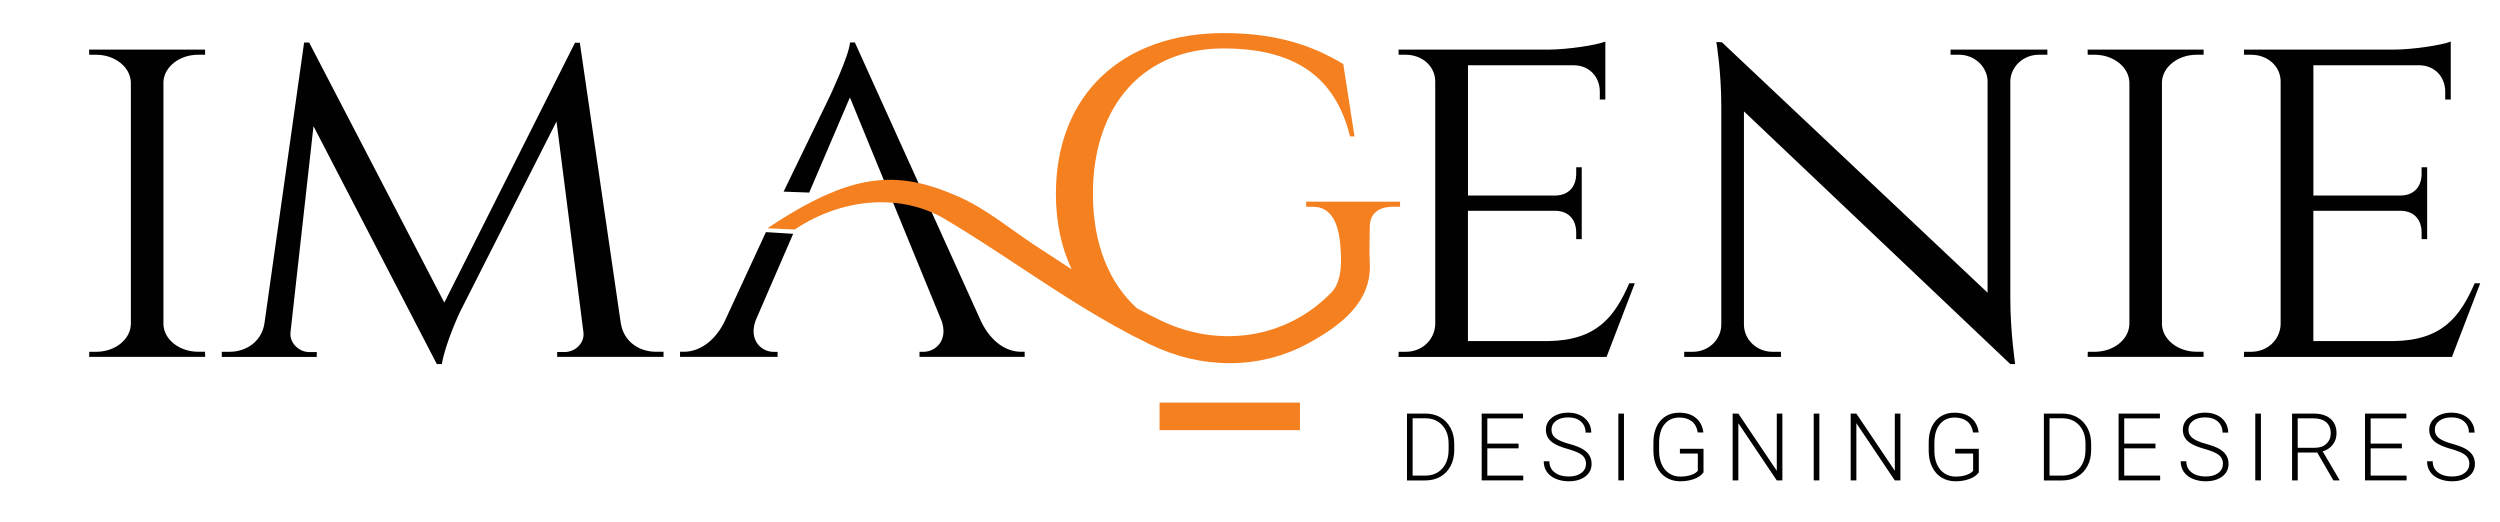
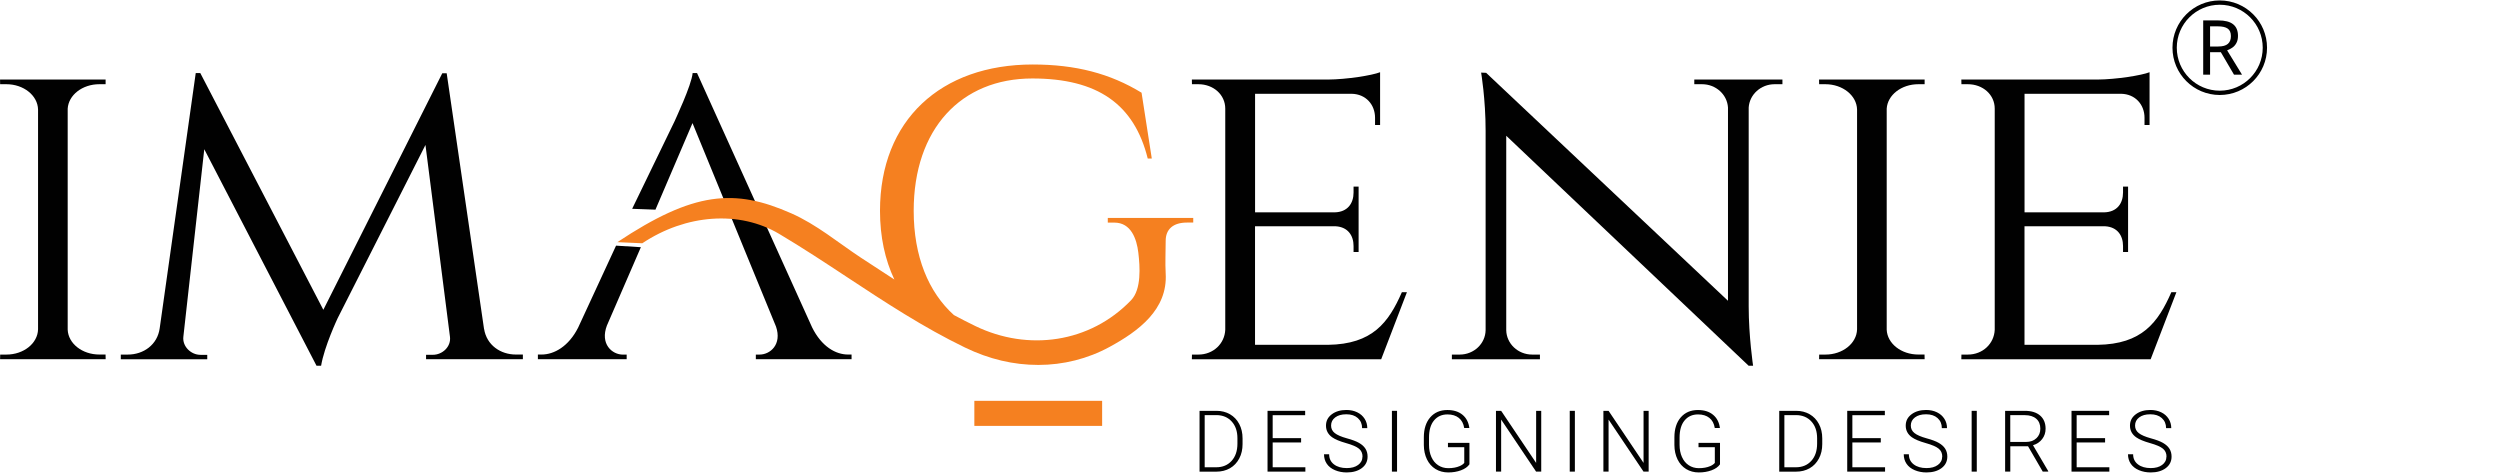
- <svg xmlns="http://www.w3.org/2000/svg" id="Layer_1" version="1.1" viewBox="0 0 527.44 110.1">
+ <svg xmlns="http://www.w3.org/2000/svg" id="Layer_1" version="1.1" viewBox="0 0 579.49 109.51">
  <defs>
    <style>
      .st0 {
-         fill: #f58020;
+         font-family: SansSerifCollection, 'Sans Serif Collection';
+         font-size: 17.62px;
      }

      .st1 {
+         fill: none;
+         stroke: #000;
+         stroke-miterlimit: 10;
+       }
+ 
+       .st2 {
        fill: #010101;
+       }
+ 
+       .st3 {
+         fill: #f58020;
      }
    </style>
  </defs>
-   <path class="st1" d="M440.45,75.3l.02-1.08h1.44c4.02,0,7.26-2.61,7.34-5.85V17.41c-.08-3.24-3.33-5.86-7.35-5.86h-1.44l-.02-1.08h24.47v1.08h-1.46c-3.93,0-7.14,2.51-7.33,5.67v51.23c.13,3.2,3.36,5.76,7.33,5.76h1.44l.02,1.08h-24.48,0Z" />
-   <path class="st1" d="M18.81,75.3l.02-1.08h1.44c4.02,0,7.26-2.61,7.34-5.85V17.41c-.08-3.24-3.33-5.86-7.35-5.86h-1.44l-.02-1.08h24.47v1.08h-1.46c-3.93,0-7.14,2.51-7.33,5.67v51.23c.13,3.2,3.36,5.76,7.34,5.76h1.44l.02,1.08h-24.49Z" />
-   <path class="st1" d="M131,68.29c.61,3.74,3.8,5.92,7.37,5.92h1.62v1.08h-22.44v-1.02h1.58c2.19,0,4.25-1.85,3.96-4.18l-5.68-44.46-20.35,40.15s-3.1,6.56-3.84,11.03h-1.06l-26.02-50.19-4.85,43.48c-.25,2.24,1.77,4.18,3.96,4.18h1.58v1.02h-20.04v-1.08h1.62c3.63,0,6.88-2.26,7.4-6.12l8.35-59.13h1.06l28.52,54.87,27.57-54.83h1.02s8.66,59.29,8.66,59.29Z" />
-   <path class="st1" d="M159.49,67.44l7.85-18.11-5.75-.36-8.79,19c-2.22,4.4-5.6,6.24-8.47,6.24h-.86v1.08h20.58v-1.06h-.86c-2.53,0-5.36-2.46-3.71-6.78h0ZM215.37,74.21c-2.89,0-6.14-1.85-8.34-6.3l-26.67-58.95h-1.02c-.23,2.81-4.16,11.06-4.16,11.13l-9.86,20.34,5.4.2,8.59-20.07,10.89,26.54,1.24,3.03,1.33,3.24h0l5.9,14.37c1.41,4.14-1.35,6.48-3.82,6.48h-.86v1.07h22.19v-1.08h-.82Z" />
-   <path class="st1" d="M338.95,75.3h-43.89l.02-1.08h1.48c3.49,0,6.1-2.55,6.24-5.74V17.21c0-3.22-2.73-5.66-6.24-5.66h-1.48l-.02-1.08h31.56c4.34-.03,10.19-.96,12.07-1.7v12.23h-1.17v-1.68c0-3.03-2.13-5.49-5.41-5.55h-22.4v27.48h18.45c3-.06,4.38-2.09,4.38-4.59v-1.37h1.17s0,15.16,0,15.16h-1.17v-1.39c0-2.42-1.3-4.41-4.13-4.58h-18.71v27.48h16.89c10.38-.14,14.08-5.2,17.15-12.2h1.17l-5.95,15.5h-.01Z" />
-   <path class="st1" d="M431.95,10.47v1.08h-1.81c-3.2,0-5.82,2.39-6.01,5.41v46.07c0,6.96,1.02,13.78,1.02,13.78h-1.03l-56.19-53.31v45.07c.06,3.13,2.73,5.65,6.01,5.65h1.8v1.08s-20.41,0-20.41,0v-1.08h1.81c3.29,0,5.95-2.52,6.01-5.65V22.36c0-7.37-1.04-13.5-1.04-13.5l1.16.05,56.06,52.84V16.95c-.19-3.01-2.81-5.4-6.01-5.4h-1.8v-1.08s20.39,0,20.39,0h.01Z" />
-   <path class="st1" d="M517.31,75.3h-43.89l.02-1.08h1.48c3.49,0,6.1-2.55,6.24-5.74V17.21c0-3.22-2.73-5.66-6.24-5.66h-1.48l-.02-1.08h31.56c4.34-.03,10.19-.96,12.07-1.7v12.23h-1.17v-1.68c0-3.03-2.13-5.49-5.41-5.55h-22.4v27.48h18.45c3-.06,4.38-2.09,4.38-4.59v-1.37h1.17s0,15.16,0,15.16h-1.17v-1.39c0-2.42-1.3-4.41-4.13-4.58h-18.71v27.48h16.89c10.38-.14,14.08-5.2,17.15-12.2h1.17l-5.95,15.5h-.01Z" />
-   <rect class="st0" x="244.64" y="84.94" width="29.62" height="5.81" />
-   <path class="st0" d="M295.38,42.54v1.08h-1.47c-3.16,0-4.94,1.52-4.92,4.28,0,2.49-.14,5.03,0,7.5.5,8.39-6.3,13.39-13,17.04-5.05,2.76-10.76,4.18-16.51,4.18s-11.37-1.31-17-4.03c-9.66-4.67-18.61-10.56-27.27-16.27-5.11-3.37-10.4-6.86-15.8-10.07-9.24-5.5-21.64-4.57-31.74,2.17l-5.78-.26c17.71-11.76,27.16-12.5,40.34-6.67,5.86,2.59,10.85,6.79,16.01,10.2,2.66,1.75,5.25,3.45,7.86,5.13-2.17-4.58-3.33-9.91-3.33-15.92,0-21.03,14.11-33.92,35.41-33.92,9.95,0,17.93,2.09,25.22,6.54l2.37,15.26h-.94c-3.14-12.62-11.64-18.56-26.75-18.56-16.5,0-27.5,11.66-27.5,30.69,0,10.53,3.42,18.84,9.32,24.15,1.64.88,3.28,1.73,4.98,2.55,12.25,5.92,26.57,3.91,36.09-5.99,2.44-2.55,2.06-7.79,1.68-11.03-.38-3.22-1.71-6.96-5.54-6.96h-1.54v-1.08h19.81Z" />
+   <path class="st2" d="M421.66,83.27l.02-1.08h1.44c4.02,0,7.26-2.61,7.34-5.85V25.38c-.08-3.24-3.33-5.86-7.35-5.86h-1.44l-.02-1.08h24.47v1.08h-1.46c-3.93,0-7.14,2.51-7.33,5.67v51.23c.13,3.2,3.36,5.76,7.33,5.76h1.44l.02,1.08h-24.48.02Z" />
+   <path class="st2" d="M.02,83.27l.02-1.08h1.44c4.02,0,7.26-2.61,7.34-5.85V25.38c-.08-3.24-3.33-5.86-7.35-5.86H.03l-.02-1.08h24.47v1.08h-1.46c-3.93,0-7.14,2.51-7.33,5.67v51.23c.13,3.2,3.36,5.76,7.34,5.76h1.44l.02,1.08H0h.02Z" />
+   <path class="st2" d="M112.21,76.26c.61,3.74,3.8,5.92,7.37,5.92h1.62v1.08h-22.44v-1.02h1.58c2.19,0,4.25-1.85,3.96-4.18l-5.68-44.46-20.35,40.15s-3.1,6.56-3.84,11.03h-1.06l-26.02-50.19-4.85,43.48c-.25,2.24,1.77,4.18,3.96,4.18h1.58v1.02h-20.04v-1.08h1.62c3.63,0,6.88-2.26,7.4-6.12l8.35-59.13h1.06l28.52,54.87,27.57-54.83h1.02l8.66,59.29h0Z" />
+   <path class="st2" d="M140.7,75.41l7.85-18.11-5.75-.36-8.79,19c-2.22,4.4-5.6,6.24-8.47,6.24h-.86v1.08h20.58v-1.06h-.86c-2.53,0-5.36-2.46-3.71-6.78h0ZM196.58,82.18c-2.89,0-6.14-1.85-8.34-6.3l-26.67-58.95h-1.02c-.23,2.81-4.16,11.06-4.16,11.13l-9.86,20.34,5.4.2,8.59-20.07,10.89,26.54,1.24,3.03,1.33,3.24h0l5.9,14.37c1.41,4.14-1.35,6.48-3.82,6.48h-.86v1.07h22.19v-1.08h-.82.01Z" />
+   <path class="st2" d="M320.16,83.27h-43.89l.02-1.08h1.48c3.49,0,6.1-2.55,6.24-5.74V25.18c0-3.22-2.73-5.66-6.24-5.66h-1.48l-.02-1.08h31.56c4.34-.03,10.19-.96,12.07-1.7v12.23h-1.17v-1.68c0-3.03-2.13-5.49-5.41-5.55h-22.4v27.48h18.45c3-.06,4.38-2.09,4.38-4.59v-1.37h1.17v15.16h-1.17v-1.39c0-2.42-1.3-4.41-4.13-4.58h-18.71v27.48h16.89c10.38-.14,14.08-5.2,17.15-12.2h1.17l-5.95,15.5h-.01v.04Z" />
+   <path class="st2" d="M413.16,18.44v1.08h-1.81c-3.2,0-5.82,2.39-6.01,5.41v46.07c0,6.96,1.02,13.78,1.02,13.78h-1.03l-56.19-53.31v45.07c.06,3.13,2.73,5.65,6.01,5.65h1.8v1.08h-20.41v-1.08h1.81c3.29,0,5.95-2.52,6.01-5.65V30.33c0-7.37-1.04-13.5-1.04-13.5l1.16.05,56.06,52.84V24.92c-.19-3.01-2.81-5.4-6.01-5.4h-1.8v-1.08h20.43Z" />
+   <path class="st2" d="M498.52,83.27h-43.89l.02-1.08h1.48c3.49,0,6.1-2.55,6.24-5.74V25.18c0-3.22-2.73-5.66-6.24-5.66h-1.48l-.02-1.08h31.56c4.34-.03,10.19-.96,12.07-1.7v12.23h-1.17v-1.68c0-3.03-2.13-5.49-5.41-5.55h-22.4v27.48h18.45c3-.06,4.38-2.09,4.38-4.59v-1.37h1.17v15.16h-1.17v-1.39c0-2.42-1.3-4.41-4.13-4.58h-18.71v27.48h16.89c10.38-.14,14.08-5.2,17.15-12.2h1.17l-5.95,15.5h-.01v.04Z" />
+   <rect class="st3" x="225.85" y="92.91" width="29.62" height="5.81" />
+   <path class="st3" d="M276.59,50.51v1.08h-1.47c-3.16,0-4.94,1.52-4.92,4.28,0,2.49-.14,5.03,0,7.5.5,8.39-6.3,13.39-13,17.04-5.05,2.76-10.76,4.18-16.51,4.18s-11.37-1.31-17-4.03c-9.66-4.67-18.61-10.56-27.27-16.27-5.11-3.37-10.4-6.86-15.8-10.07-9.24-5.5-21.64-4.57-31.74,2.17l-5.78-.26c17.71-11.76,27.16-12.5,40.34-6.67,5.86,2.59,10.85,6.79,16.01,10.2,2.66,1.75,5.25,3.45,7.86,5.13-2.17-4.58-3.33-9.91-3.33-15.92,0-21.03,14.11-33.92,35.41-33.92,9.95,0,17.93,2.09,25.22,6.54l2.37,15.26h-.94c-3.14-12.62-11.64-18.56-26.75-18.56-16.5,0-27.5,11.66-27.5,30.69,0,10.53,3.42,18.84,9.32,24.15,1.64.88,3.28,1.73,4.98,2.55,12.25,5.92,26.57,3.91,36.09-5.99,2.44-2.55,2.06-7.79,1.68-11.03-.38-3.22-1.71-6.96-5.54-6.96h-1.54v-1.08h19.81Z" />
  <g>
-     <path class="st1" d="M296.84,101.35v-14.09h3.94c1.15,0,2.19.26,3.11.79.92.53,1.63,1.28,2.15,2.26.52.98.77,2.09.77,3.35v1.3c0,1.26-.25,2.38-.77,3.35-.51.97-1.23,1.73-2.15,2.26-.93.53-1.99.79-3.19.79h-3.85,0ZM298.03,88.26v12.08h2.67c1.48,0,2.67-.49,3.57-1.48s1.35-2.32,1.35-4v-1.24c0-1.62-.44-2.92-1.33-3.89-.88-.97-2.05-1.46-3.49-1.48h-2.77Z" />
-     <path class="st1" d="M320.38,94.59h-6.59v5.75h7.58v1.01h-8.77v-14.09h8.72v1.01h-7.53v5.32h6.59v1.01h0Z" />
-     <path class="st1" d="M334.62,97.88c0-.78-.28-1.4-.83-1.85-.55-.46-1.55-.89-3.01-1.3-1.46-.41-2.52-.86-3.2-1.34-.95-.68-1.43-1.58-1.43-2.69s.44-1.95,1.33-2.63c.89-.67,2.02-1.01,3.4-1.01.93,0,1.77.18,2.51.54s1.31.86,1.72,1.51c.41.64.61,1.37.61,2.16h-1.2c0-.96-.33-1.74-.99-2.33s-1.54-.88-2.66-.88-1.93.24-2.58.72c-.64.48-.96,1.11-.96,1.89,0,.72.28,1.3.86,1.75.57.45,1.5.85,2.76,1.2,1.26.34,2.22.7,2.87,1.08.65.37,1.14.81,1.47,1.33.33.52.5,1.13.5,1.83,0,1.11-.44,2-1.33,2.67-.89.67-2.06,1.01-3.51,1.01-.99,0-1.91-.18-2.73-.53-.83-.35-1.46-.85-1.89-1.49-.43-.64-.64-1.37-.64-2.2h1.19c0,.99.37,1.78,1.12,2.35.74.57,1.73.86,2.96.86,1.1,0,1.98-.24,2.64-.73.66-.48,1-1.13,1-1.93h0Z" />
-     <path class="st1" d="M342.62,101.35h-1.19v-14.09h1.19v14.09Z" />
-     <path class="st1" d="M359.39,99.67c-.41.59-1.06,1.04-1.94,1.37-.88.33-1.87.5-2.96.5s-2.08-.26-2.95-.79c-.86-.53-1.52-1.28-1.99-2.24-.47-.97-.71-2.08-.72-3.33v-1.78c0-1.95.5-3.5,1.48-4.63.99-1.13,2.31-1.7,3.98-1.7,1.45,0,2.62.37,3.51,1.11s1.41,1.76,1.58,3.06h-1.19c-.17-1.04-.59-1.82-1.26-2.35-.67-.53-1.54-.8-2.62-.8-1.31,0-2.36.47-3.13,1.41-.77.93-1.15,2.26-1.15,3.96v1.66c0,1.07.18,2.02.55,2.84.37.83.89,1.46,1.57,1.91s1.46.68,2.35.68c1.02,0,1.91-.16,2.64-.48.48-.21.83-.46,1.06-.74v-3.64h-3.78v-1.01h4.98v5.01h0Z" />
-     <path class="st1" d="M376.04,101.35h-1.19l-8.1-12.06v12.06h-1.2v-14.09h1.2l8.11,12.07v-12.07h1.18v14.09h0Z" />
-     <path class="st1" d="M383.84,101.35h-1.19v-14.09h1.19v14.09Z" />
-     <path class="st1" d="M400.94,101.35h-1.19l-8.1-12.06v12.06h-1.2v-14.09h1.2l8.11,12.07v-12.07h1.18v14.09h0Z" />
-     <path class="st1" d="M417.47,99.67c-.41.59-1.06,1.04-1.94,1.37-.88.33-1.87.5-2.96.5s-2.08-.26-2.95-.79c-.86-.53-1.52-1.28-1.99-2.24-.47-.97-.71-2.08-.72-3.33v-1.78c0-1.95.5-3.5,1.48-4.63.99-1.13,2.31-1.7,3.98-1.7,1.45,0,2.62.37,3.51,1.11s1.41,1.76,1.58,3.06h-1.19c-.17-1.04-.59-1.82-1.26-2.35-.67-.53-1.54-.8-2.62-.8-1.31,0-2.36.47-3.13,1.41-.77.93-1.15,2.26-1.15,3.96v1.66c0,1.07.18,2.02.55,2.84.37.83.89,1.46,1.57,1.91.68.45,1.46.68,2.35.68,1.02,0,1.91-.16,2.64-.48.48-.21.83-.46,1.06-.74v-3.64h-3.78v-1.01h4.98v5.01h0Z" />
-     <path class="st1" d="M431.21,101.35v-14.09h3.94c1.15,0,2.19.26,3.11.79.92.53,1.63,1.28,2.15,2.26.52.98.77,2.09.77,3.35v1.3c0,1.26-.25,2.38-.77,3.35-.51.97-1.23,1.73-2.15,2.26-.93.53-1.99.79-3.19.79h-3.85,0ZM432.4,88.26v12.08h2.67c1.48,0,2.67-.49,3.57-1.48.9-.99,1.35-2.32,1.35-4v-1.24c0-1.62-.44-2.92-1.33-3.89-.88-.97-2.05-1.46-3.49-1.48h-2.77Z" />
-     <path class="st1" d="M454.75,94.59h-6.59v5.75h7.58v1.01h-8.77v-14.09h8.72v1.01h-7.53v5.32h6.59v1.01h0Z" />
-     <path class="st1" d="M469,97.88c0-.78-.28-1.4-.83-1.85-.55-.46-1.55-.89-3.01-1.3-1.46-.41-2.52-.86-3.2-1.34-.95-.68-1.43-1.58-1.43-2.69s.44-1.95,1.33-2.63c.89-.67,2.02-1.01,3.4-1.01.93,0,1.77.18,2.51.54s1.31.86,1.72,1.51c.41.64.61,1.37.61,2.16h-1.2c0-.96-.33-1.74-.99-2.33s-1.54-.88-2.66-.88-1.93.24-2.58.72c-.64.48-.96,1.11-.96,1.89,0,.72.28,1.3.86,1.75.57.45,1.5.85,2.76,1.2,1.26.34,2.22.7,2.87,1.08s1.14.81,1.47,1.33c.33.52.5,1.13.5,1.83,0,1.11-.44,2-1.33,2.67-.89.67-2.06,1.01-3.51,1.01-.99,0-1.91-.18-2.73-.53-.83-.35-1.46-.85-1.89-1.49-.43-.64-.64-1.37-.64-2.2h1.19c0,.99.37,1.78,1.12,2.35.74.57,1.73.86,2.96.86,1.1,0,1.98-.24,2.64-.73.66-.48,1-1.13,1-1.93h0Z" />
-     <path class="st1" d="M477,101.35h-1.19v-14.09h1.19v14.09Z" />
-     <path class="st1" d="M488.86,95.47h-4.09v5.88h-1.2v-14.09h4.58c1.5,0,2.68.36,3.53,1.09.84.73,1.27,1.75,1.27,3.06,0,.9-.26,1.7-.79,2.39s-1.24,1.17-2.13,1.43l3.53,6v.12h-1.27l-3.41-5.88h0ZM484.76,94.47h3.65c1,0,1.8-.28,2.41-.86.61-.57.91-1.3.91-2.21,0-.99-.32-1.77-.95-2.31-.63-.55-1.52-.83-2.66-.83h-3.36v6.21h0Z" />
-     <path class="st1" d="M506.74,94.59h-6.59v5.75h7.58v1.01h-8.77v-14.09h8.72v1.01h-7.53v5.32h6.59v1.01h0Z" />
-     <path class="st1" d="M520.98,97.88c0-.78-.28-1.4-.83-1.85-.55-.46-1.55-.89-3.01-1.3-1.46-.41-2.52-.86-3.2-1.34-.95-.68-1.43-1.58-1.43-2.69s.44-1.95,1.33-2.63c.89-.67,2.02-1.01,3.4-1.01.93,0,1.77.18,2.51.54s1.31.86,1.72,1.51c.41.64.61,1.37.61,2.16h-1.2c0-.96-.33-1.74-.99-2.33s-1.54-.88-2.66-.88-1.93.24-2.58.72c-.64.48-.96,1.11-.96,1.89,0,.72.28,1.3.86,1.75.57.45,1.5.85,2.76,1.2,1.26.34,2.22.7,2.87,1.08s1.14.81,1.47,1.33c.33.52.5,1.13.5,1.83,0,1.11-.44,2-1.33,2.67-.89.67-2.06,1.01-3.51,1.01-.99,0-1.91-.18-2.73-.53-.83-.35-1.46-.85-1.89-1.49-.43-.64-.64-1.37-.64-2.2h1.19c0,.99.37,1.78,1.12,2.35.74.57,1.73.86,2.96.86,1.1,0,1.98-.24,2.64-.73.66-.48,1-1.13,1-1.93h0Z" />
+     <path class="st2" d="M278.05,109.32v-14.09h3.94c1.15,0,2.19.26,3.11.79.92.53,1.63,1.28,2.15,2.26s.77,2.09.77,3.35v1.3c0,1.26-.25,2.38-.77,3.35-.51.97-1.23,1.73-2.15,2.26-.93.53-1.99.79-3.19.79h-3.86ZM279.24,96.23v12.08h2.67c1.48,0,2.67-.49,3.57-1.48s1.35-2.32,1.35-4v-1.24c0-1.62-.44-2.92-1.33-3.89-.88-.97-2.05-1.46-3.49-1.48h-2.77Z" />
+     <path class="st2" d="M301.59,102.56h-6.59v5.75h7.58v1.01h-8.77v-14.09h8.72v1.01h-7.53v5.32h6.59v1.01h0Z" />
+     <path class="st2" d="M315.83,105.85c0-.78-.28-1.4-.83-1.85-.55-.46-1.55-.89-3.01-1.3-1.46-.41-2.52-.86-3.2-1.34-.95-.68-1.43-1.58-1.43-2.69s.44-1.95,1.33-2.63c.89-.67,2.02-1.01,3.4-1.01.93,0,1.77.18,2.51.54s1.31.86,1.72,1.51c.41.64.61,1.37.61,2.16h-1.2c0-.96-.33-1.74-.99-2.33s-1.54-.88-2.66-.88-1.93.24-2.58.72c-.64.48-.96,1.11-.96,1.89,0,.72.28,1.3.86,1.75.57.45,1.5.85,2.76,1.2,1.26.34,2.22.7,2.87,1.08.65.37,1.14.81,1.47,1.33.33.52.5,1.13.5,1.83,0,1.11-.44,2-1.33,2.67-.89.67-2.06,1.01-3.51,1.01-.99,0-1.91-.18-2.73-.53-.83-.35-1.46-.85-1.89-1.49-.43-.64-.64-1.37-.64-2.2h1.19c0,.99.37,1.78,1.12,2.35.74.57,1.73.86,2.96.86,1.1,0,1.98-.24,2.64-.73.66-.48,1-1.13,1-1.93h.02Z" />
+     <path class="st2" d="M323.83,109.32h-1.19v-14.09h1.19v14.09Z" />
+     <path class="st2" d="M340.6,107.64c-.41.59-1.06,1.04-1.94,1.37s-1.87.5-2.96.5-2.08-.26-2.95-.79c-.86-.53-1.52-1.28-1.99-2.24-.47-.97-.71-2.08-.72-3.33v-1.78c0-1.95.5-3.5,1.48-4.63.99-1.13,2.31-1.7,3.98-1.7,1.45,0,2.62.37,3.51,1.11s1.41,1.76,1.58,3.06h-1.19c-.17-1.04-.59-1.82-1.26-2.35s-1.54-.8-2.62-.8c-1.31,0-2.36.47-3.13,1.41-.77.93-1.15,2.26-1.15,3.96v1.66c0,1.07.18,2.02.55,2.84.37.83.89,1.46,1.57,1.91s1.46.68,2.35.68c1.02,0,1.91-.16,2.64-.48.48-.21.83-.46,1.06-.74v-3.64h-3.78v-1.01h4.98v5.01h0v-.02Z" />
+     <path class="st2" d="M357.25,109.32h-1.19l-8.1-12.06v12.06h-1.2v-14.09h1.2l8.11,12.07v-12.07h1.18v14.09h0Z" />
+     <path class="st2" d="M365.05,109.32h-1.19v-14.09h1.19v14.09Z" />
+     <path class="st2" d="M382.15,109.32h-1.19l-8.1-12.06v12.06h-1.2v-14.09h1.2l8.11,12.07v-12.07h1.18v14.09h0Z" />
+     <path class="st2" d="M398.68,107.64c-.41.59-1.06,1.04-1.94,1.37s-1.87.5-2.96.5-2.08-.26-2.95-.79c-.86-.53-1.52-1.28-1.99-2.24-.47-.97-.71-2.08-.72-3.33v-1.78c0-1.95.5-3.5,1.48-4.63.99-1.13,2.31-1.7,3.98-1.7,1.45,0,2.62.37,3.51,1.11s1.41,1.76,1.58,3.06h-1.19c-.17-1.04-.59-1.82-1.26-2.35s-1.54-.8-2.62-.8c-1.31,0-2.36.47-3.13,1.41-.77.93-1.15,2.26-1.15,3.96v1.66c0,1.07.18,2.02.55,2.84.37.83.89,1.46,1.57,1.91.68.45,1.46.68,2.35.68,1.02,0,1.91-.16,2.64-.48.48-.21.83-.46,1.06-.74v-3.64h-3.78v-1.01h4.98v5.01h0v-.02Z" />
+     <path class="st2" d="M412.42,109.32v-14.09h3.94c1.15,0,2.19.26,3.11.79.92.53,1.63,1.28,2.15,2.26s.77,2.09.77,3.35v1.3c0,1.26-.25,2.38-.77,3.35-.51.97-1.23,1.73-2.15,2.26-.93.53-1.99.79-3.19.79h-3.86ZM413.61,96.23v12.08h2.67c1.48,0,2.67-.49,3.57-1.48.9-.99,1.35-2.32,1.35-4v-1.24c0-1.62-.44-2.92-1.33-3.89-.88-.97-2.05-1.46-3.49-1.48h-2.77Z" />
+     <path class="st2" d="M435.96,102.56h-6.59v5.75h7.58v1.01h-8.77v-14.09h8.72v1.01h-7.53v5.32h6.59v1.01h0Z" />
+     <path class="st2" d="M450.21,105.85c0-.78-.28-1.4-.83-1.85-.55-.46-1.55-.89-3.01-1.3-1.46-.41-2.52-.86-3.2-1.34-.95-.68-1.43-1.58-1.43-2.69s.44-1.95,1.33-2.63c.89-.67,2.02-1.01,3.4-1.01.93,0,1.77.18,2.51.54s1.31.86,1.72,1.51c.41.64.61,1.37.61,2.16h-1.2c0-.96-.33-1.74-.99-2.33s-1.54-.88-2.66-.88-1.93.24-2.58.72c-.64.48-.96,1.11-.96,1.89,0,.72.28,1.3.86,1.75.57.45,1.5.85,2.76,1.2,1.26.34,2.22.7,2.87,1.08s1.14.81,1.47,1.33c.33.52.5,1.13.5,1.83,0,1.11-.44,2-1.33,2.67-.89.67-2.06,1.01-3.51,1.01-.99,0-1.91-.18-2.73-.53-.83-.35-1.46-.85-1.89-1.49-.43-.64-.64-1.37-.64-2.2h1.19c0,.99.37,1.78,1.12,2.35.74.57,1.73.86,2.96.86,1.1,0,1.98-.24,2.64-.73.66-.48,1-1.13,1-1.93h.02Z" />
+     <path class="st2" d="M458.21,109.32h-1.19v-14.09h1.19v14.09Z" />
+     <path class="st2" d="M470.07,103.44h-4.09v5.88h-1.2v-14.09h4.58c1.5,0,2.68.36,3.53,1.09.84.73,1.27,1.75,1.27,3.06,0,.9-.26,1.7-.79,2.39s-1.24,1.17-2.13,1.43l3.53,6v.12h-1.27l-3.41-5.88h-.02ZM465.97,102.44h3.65c1,0,1.8-.28,2.41-.86.61-.57.91-1.3.91-2.21,0-.99-.32-1.77-.95-2.31-.63-.55-1.52-.83-2.66-.83h-3.36v6.21h0Z" />
+     <path class="st2" d="M487.95,102.56h-6.59v5.75h7.58v1.01h-8.77v-14.09h8.72v1.01h-7.53v5.32h6.59v1.01h0Z" />
+     <path class="st2" d="M502.19,105.85c0-.78-.28-1.4-.83-1.85-.55-.46-1.55-.89-3.01-1.3s-2.52-.86-3.2-1.34c-.95-.68-1.43-1.58-1.43-2.69s.44-1.95,1.33-2.63c.89-.67,2.02-1.01,3.4-1.01.93,0,1.77.18,2.51.54s1.31.86,1.72,1.51c.41.64.61,1.37.61,2.16h-1.2c0-.96-.33-1.74-.99-2.33s-1.54-.88-2.66-.88-1.93.24-2.58.72c-.64.48-.96,1.11-.96,1.89,0,.72.28,1.3.86,1.75.57.45,1.5.85,2.76,1.2,1.26.34,2.22.7,2.87,1.08s1.14.81,1.47,1.33c.33.52.5,1.13.5,1.83,0,1.11-.44,2-1.33,2.67s-2.06,1.01-3.51,1.01c-.99,0-1.91-.18-2.73-.53-.83-.35-1.46-.85-1.89-1.49s-.64-1.37-.64-2.2h1.19c0,.99.37,1.78,1.12,2.35.74.57,1.73.86,2.96.86,1.1,0,1.98-.24,2.64-.73.66-.48,1-1.13,1-1.93h.02Z" />
  </g>
+   <text class="st0" transform="translate(508.99 17.31)">
+     <tspan x="0" y="0">R</tspan>
+   </text>
+   <circle class="st1" cx="514.53" cy="11.06" r="10.46" />
</svg>
